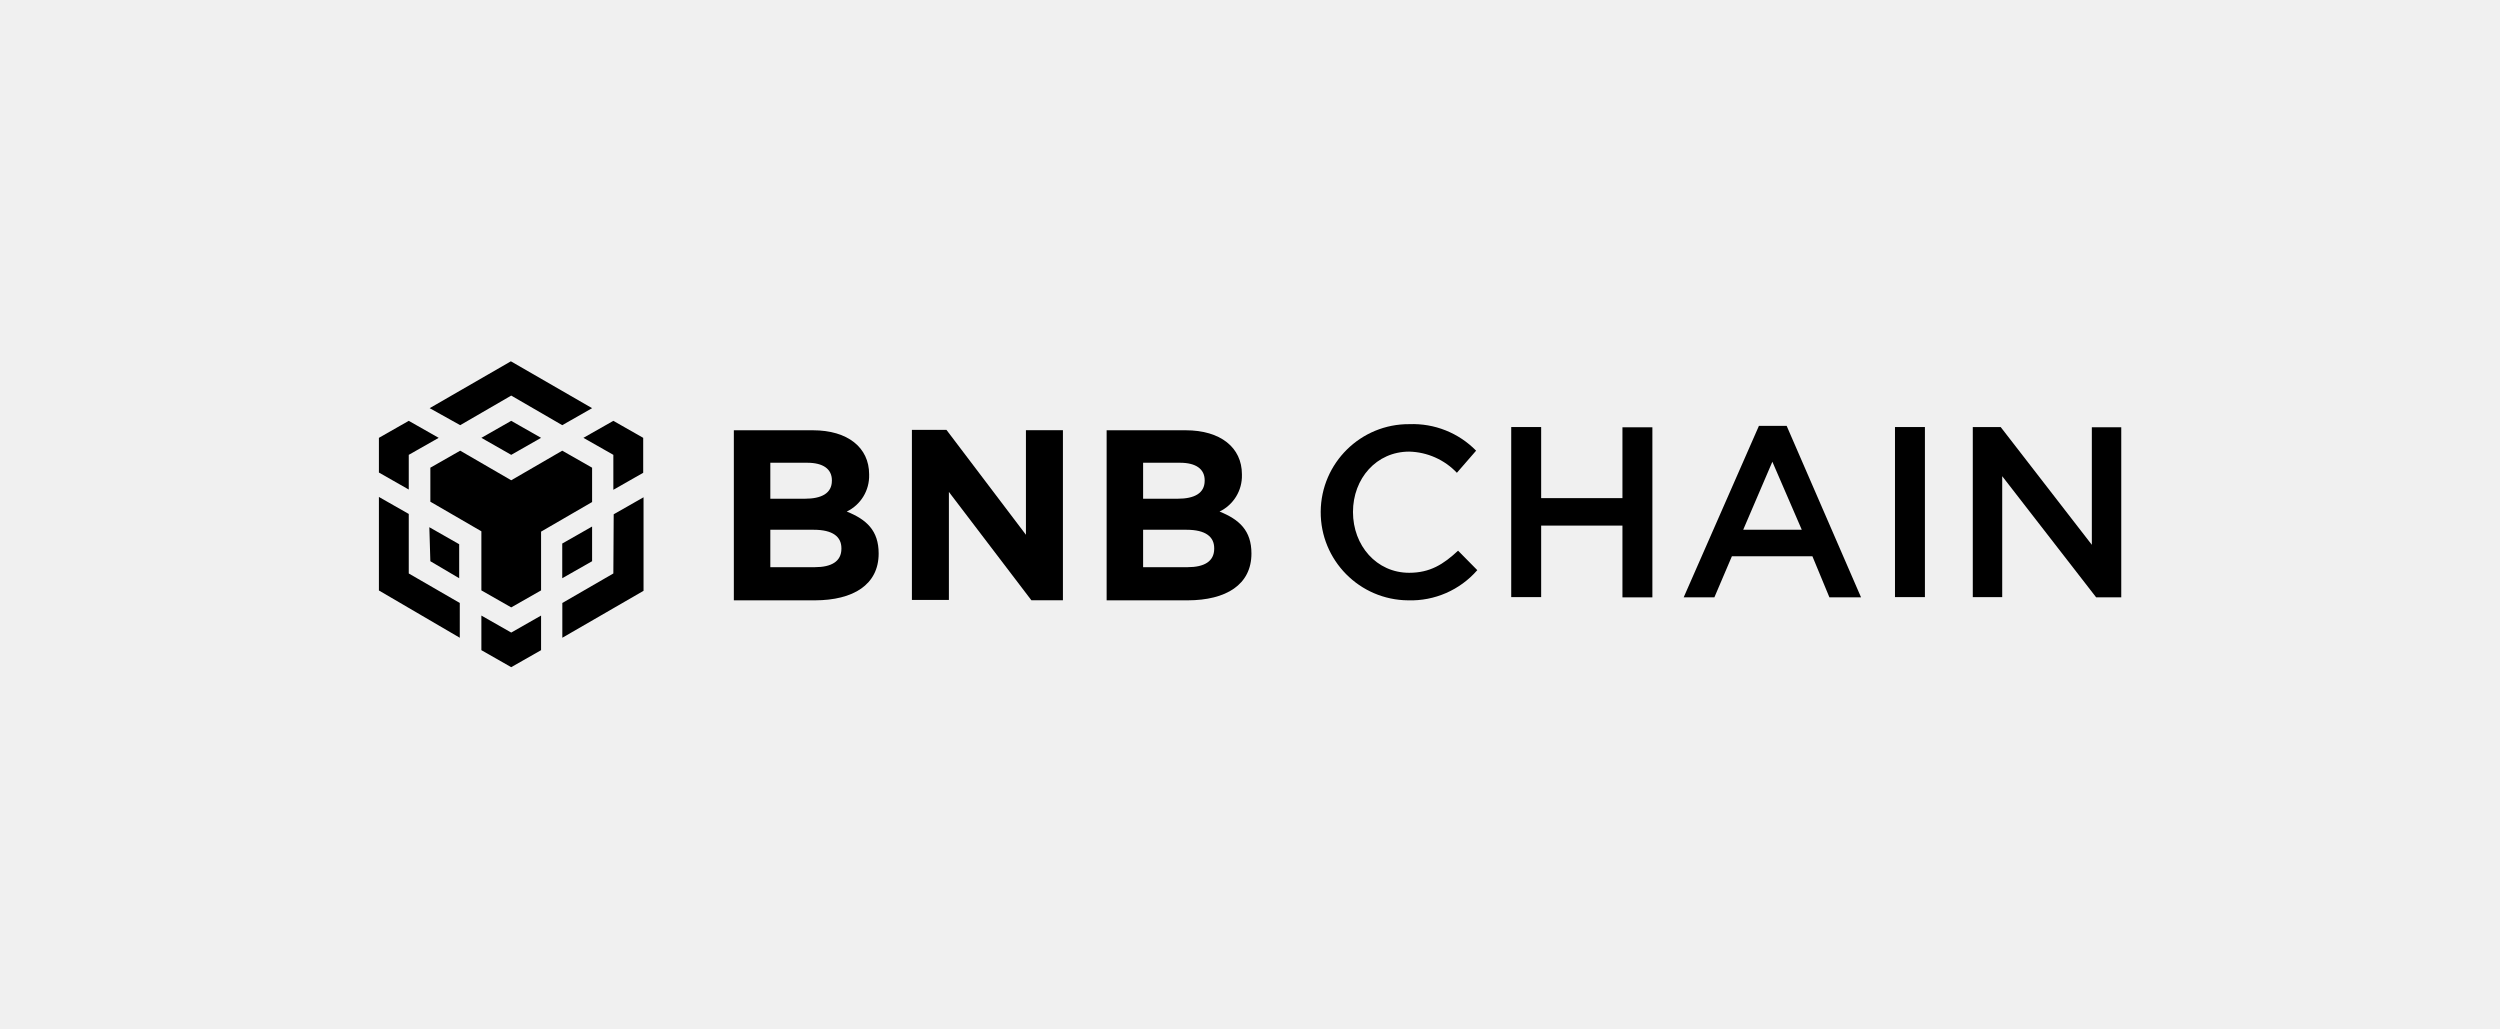
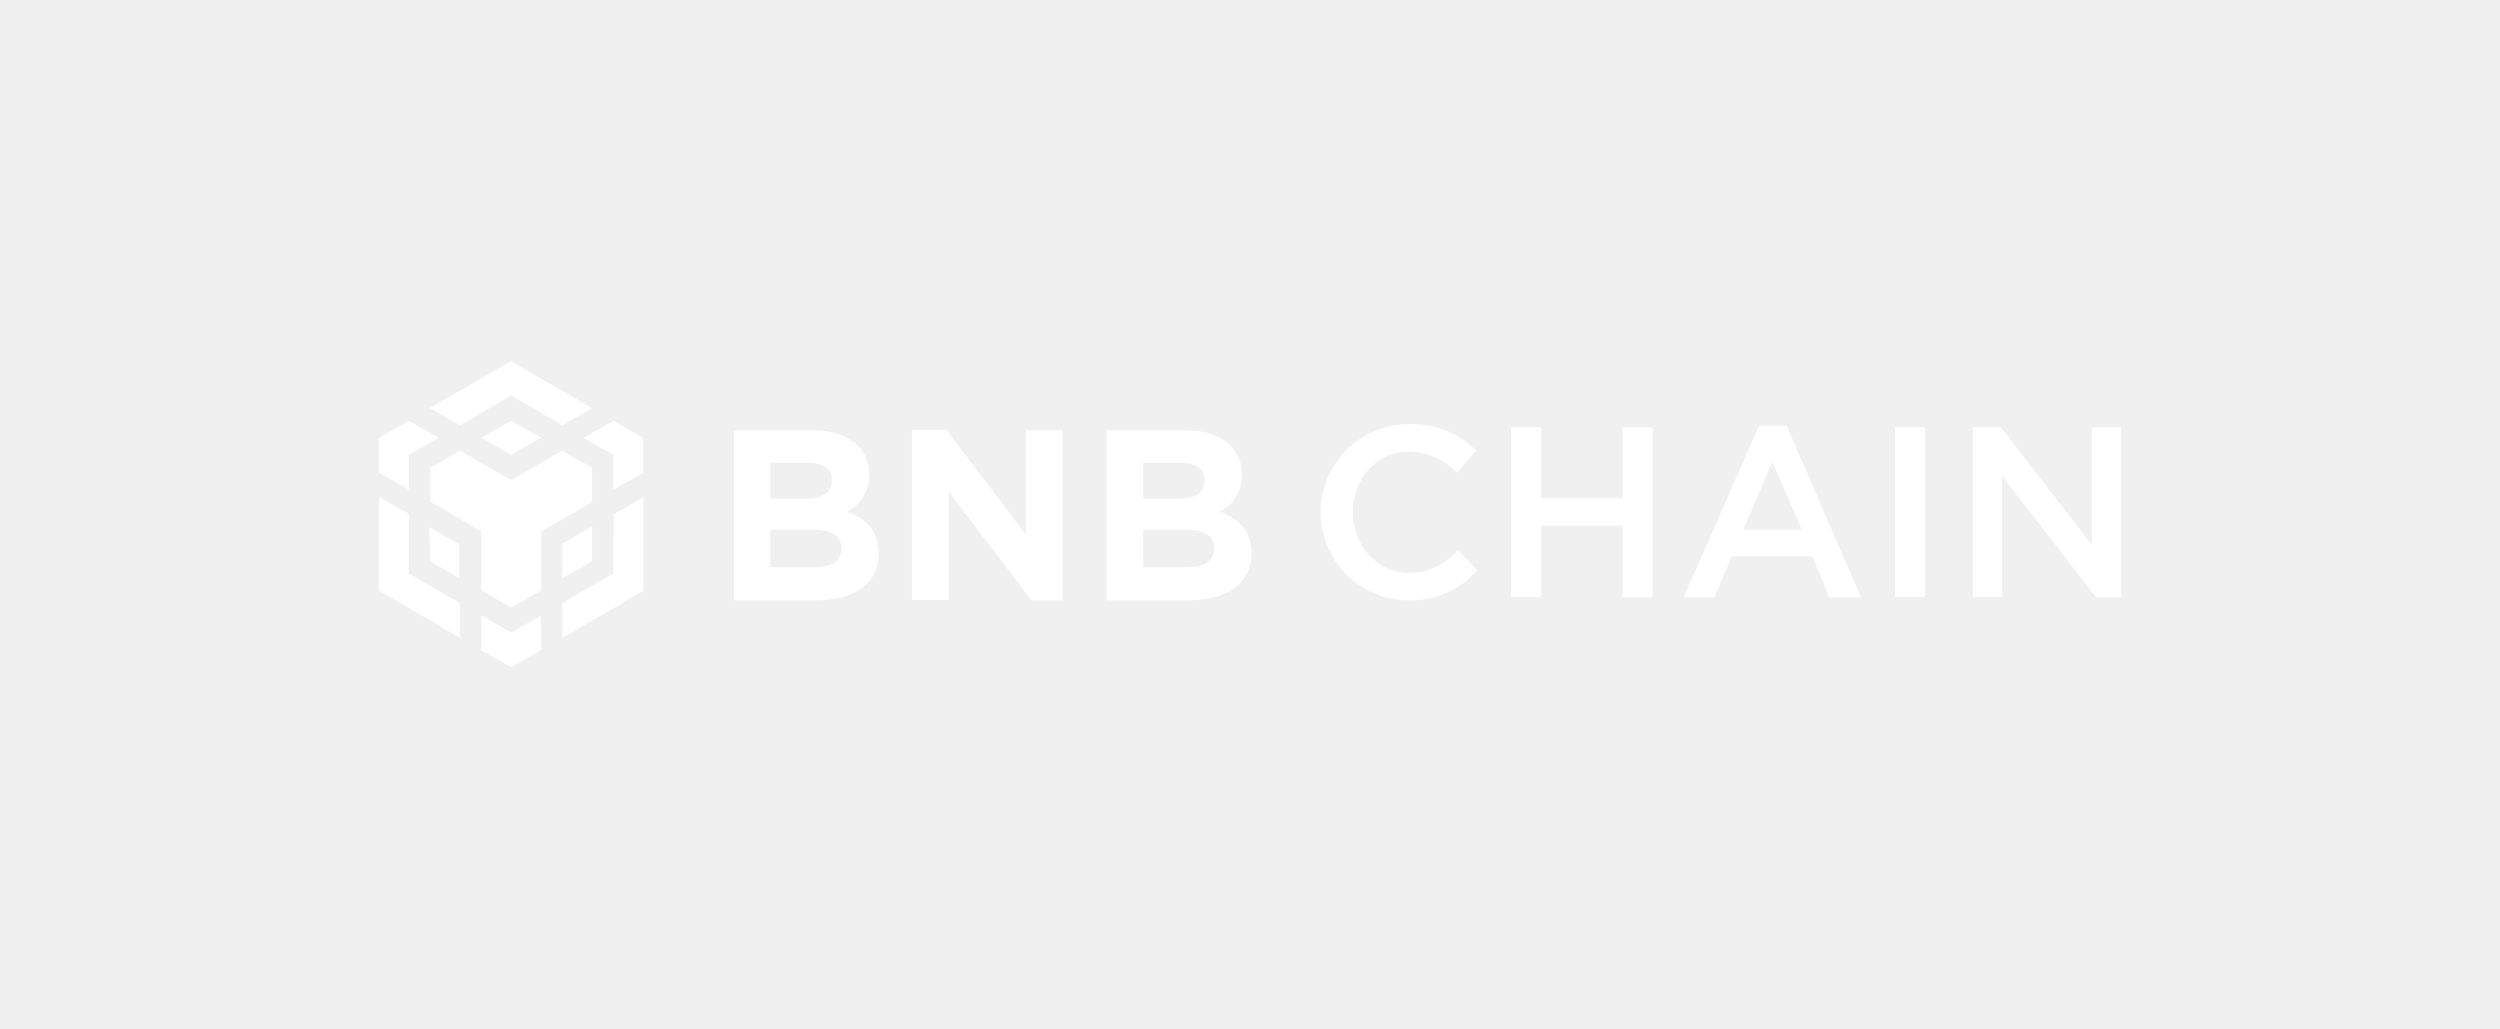
- <svg xmlns="http://www.w3.org/2000/svg" id="图层_1" data-name="图层 1" viewBox="0 0 294 121">
+ <svg xmlns="http://www.w3.org/2000/svg" fill="#fff" id="图层_1" data-name="图层 1" viewBox="0 0 294 121">
  <path d="M50.53,48l9.55-5.51L69.63,48l-3.51,2-6-3.48-6,3.48Zm19.1,7-3.51-2-6,3.48-6-3.48-3.51,2V59l6,3.48v6.95l3.51,2,3.51-2V62.52l6-3.48Zm0,11V61.92l-3.51,2V68Zm2.5,1.44-6,3.47V75l9.55-5.52v-11l-3.51,2ZM68.61,51.49l3.52,2V57.6l3.51-2V51.49l-3.51-2Zm-12,20.9v4.07l3.51,2,3.51-2V72.39l-3.51,2Zm-6-6.39L54,68V64l-3.51-2Zm6-14.51,3.51,2,3.51-2-3.51-2Zm-8.54,2,3.52-2-3.52-2-3.51,2v4.08l3.51,2Zm0,6.95-3.51-2v11L54.07,75V70.91l-6-3.47Z" />
  <path d="M103.33,65.09v0c0-2.7-1.43-4-3.75-4.93a4.66,4.66,0,0,0,2.63-4.32v-.06c0-3.15-2.52-5.18-6.61-5.18H86.3v20h9.53C100.35,70.59,103.33,68.76,103.33,65.09Zm-5.5-8.56c0,1.49-1.23,2.12-3.17,2.12H90.59V54.42h4.35c1.86,0,2.89.74,2.89,2.06Zm1.12,8c0,1.49-1.17,2.17-3.12,2.17H90.59v-4.4h5.1c2.26,0,3.26.83,3.26,2.17Z" />
  <path d="M125,70.59v-20h-4.35V62.89L111.3,50.55h-4.06v20h4.35V57.85l9.7,12.74Z" />
  <path d="M147.17,65.09v0c0-2.7-1.43-4-3.75-4.93a4.66,4.66,0,0,0,2.63-4.32v-.06c0-3.15-2.52-5.18-6.61-5.18h-9.3v20h9.53C144.19,70.59,147.17,68.76,147.17,65.09Zm-5.5-8.56c0,1.49-1.23,2.12-3.17,2.12h-4.07V54.42h4.35c1.86,0,2.89.74,2.89,2.06Zm1.12,8c0,1.49-1.17,2.17-3.12,2.17h-5.24v-4.4h5.1c2.26,0,3.26.83,3.26,2.17Z" />
  <path d="M173.73,67.05l-2.26-2.29c-1.72,1.6-3.29,2.6-5.75,2.6-3.84,0-6.61-3.2-6.61-7.15s2.77-7.1,6.61-7.1a8,8,0,0,1,5.61,2.49l2.26-2.6a10.42,10.42,0,0,0-7.84-3.12,10.36,10.36,0,0,0-.15,20.72A10.36,10.36,0,0,0,173.73,67.05Z" />
  <path d="M190.8,61.81v8.44h3.52v-20H190.8v8.33h-9.56V50.22h-3.52v20h3.52V61.81Z" />
  <path d="M210.11,50.08h-3.26L198,70.25h3.61l2.06-4.83h9.47l2,4.83h3.72Zm1.78,12.22H205l3.43-8Z" />
  <path d="M222.85,50.22v20h3.52v-20Z" />
  <path d="M246,64.07,235.28,50.22H232v20h3.46V56l11.05,14.25h2.95v-20H246Z" />
</svg>
